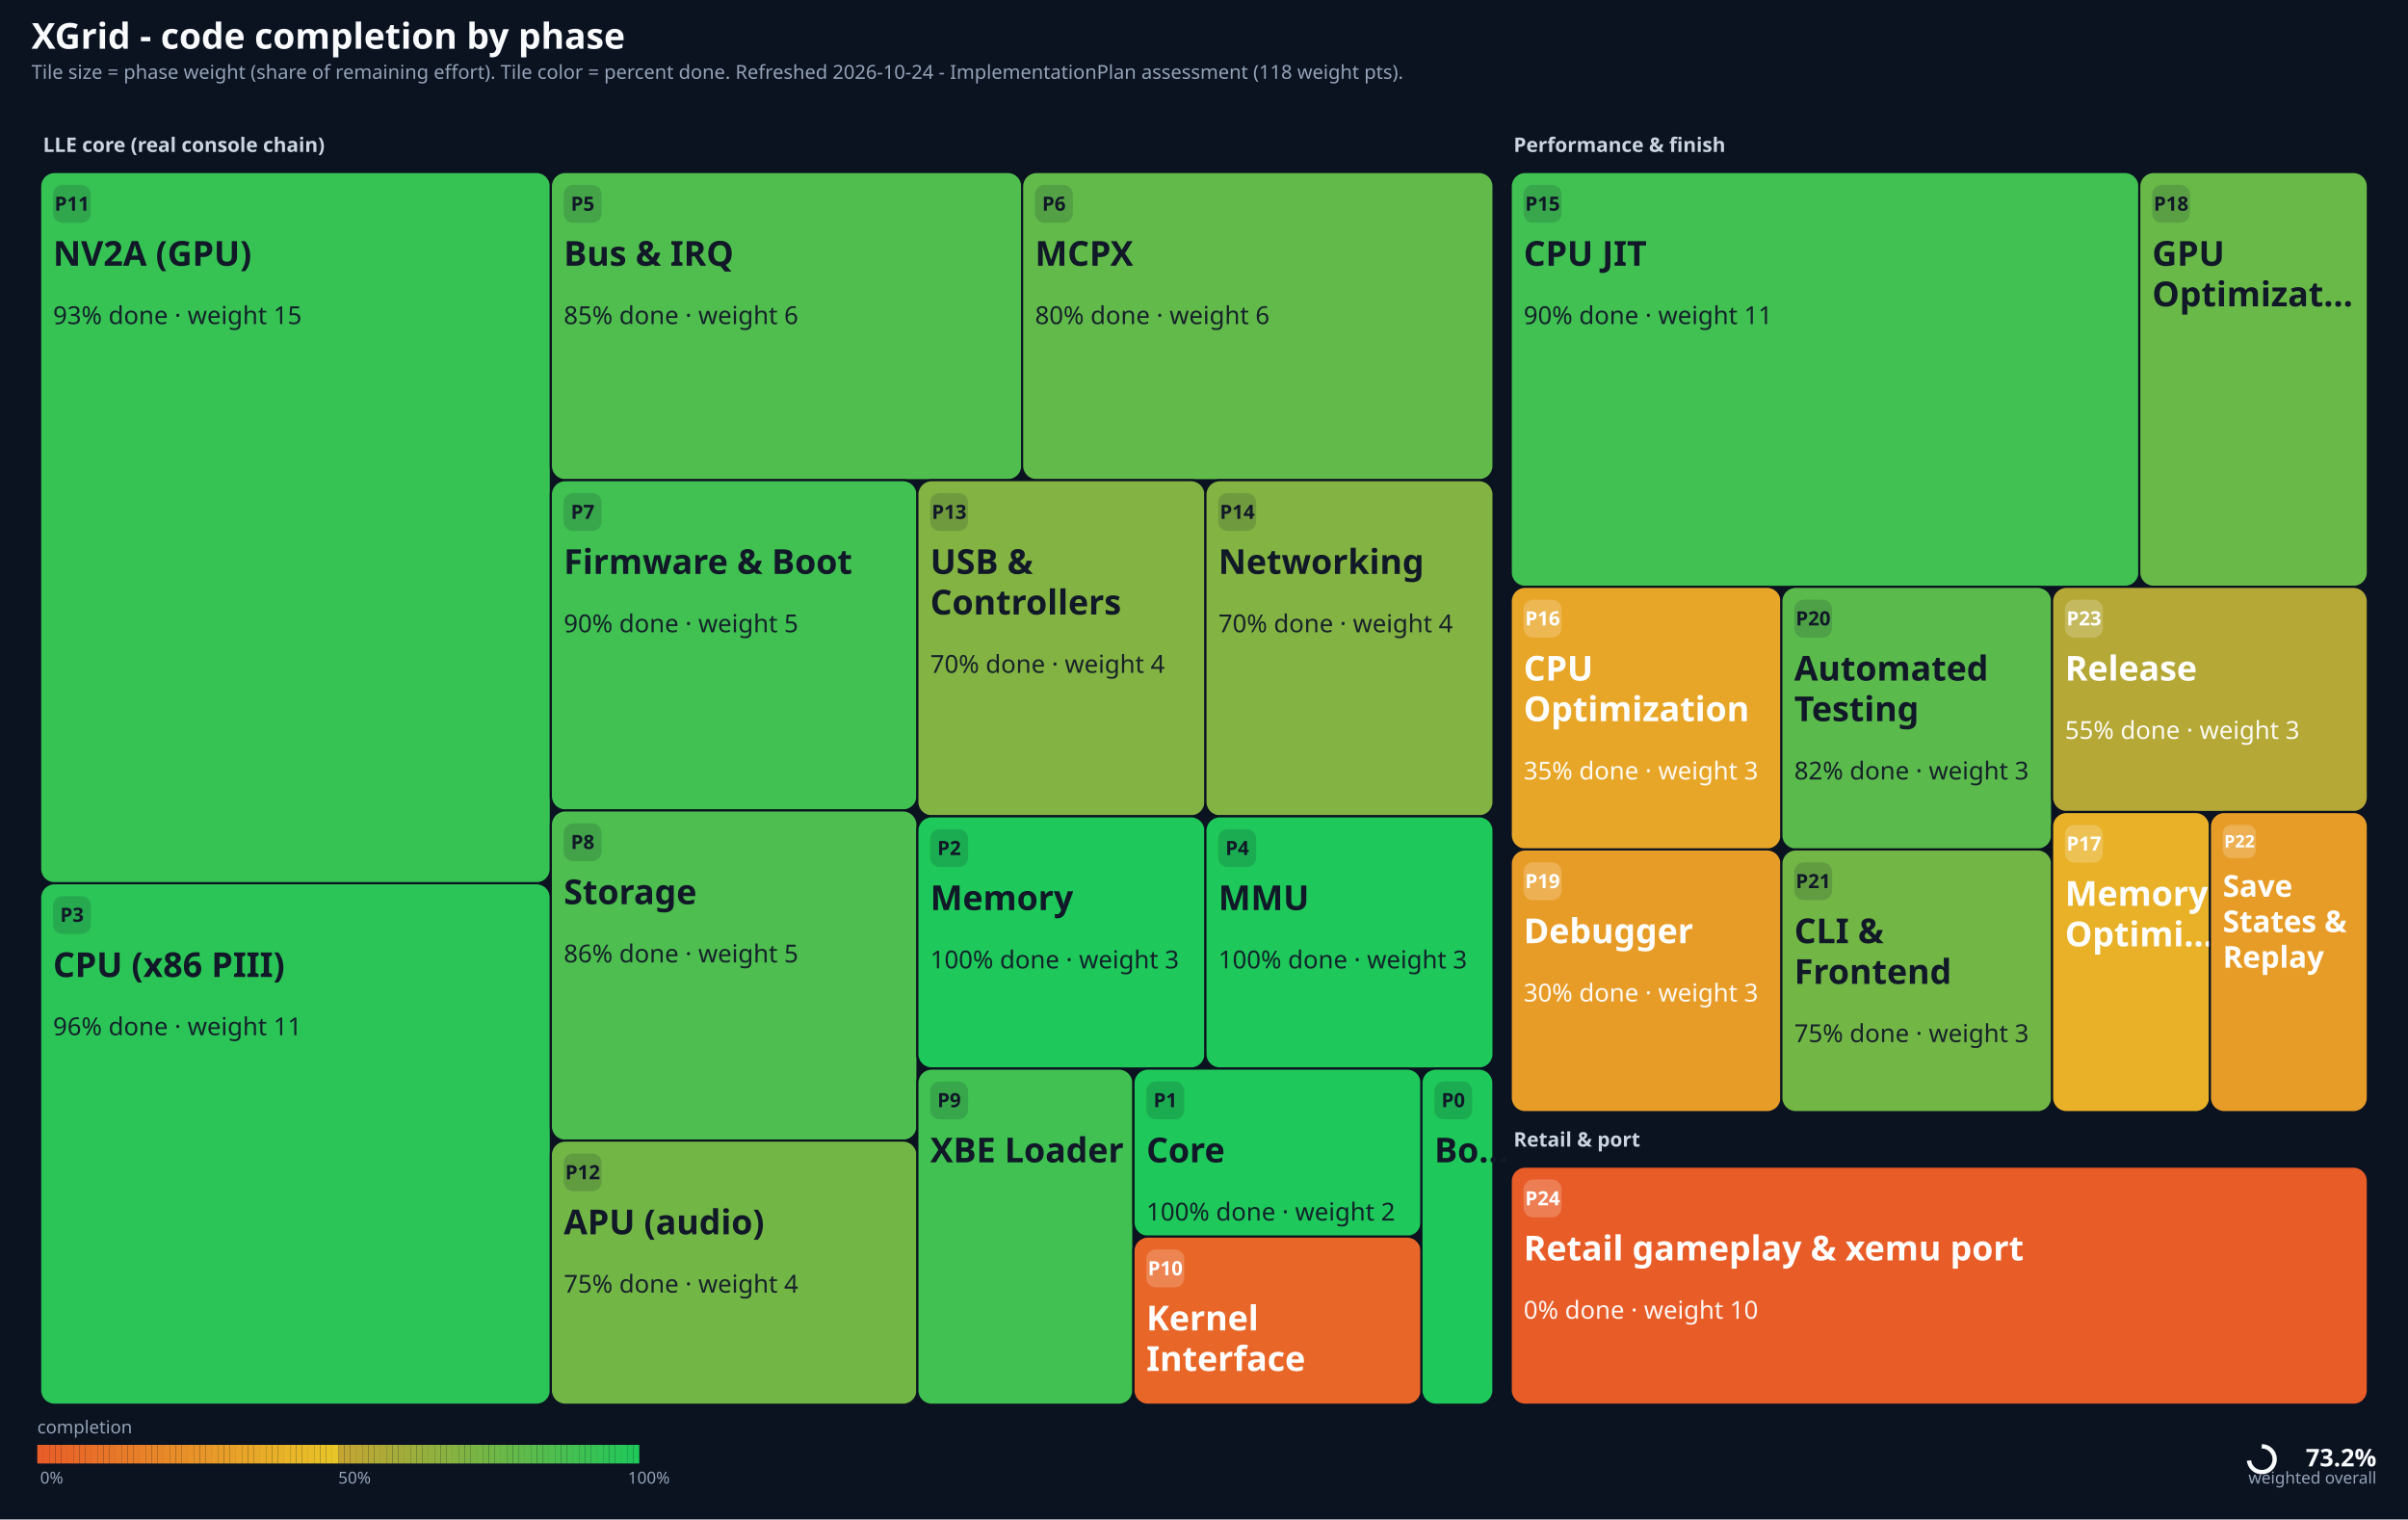
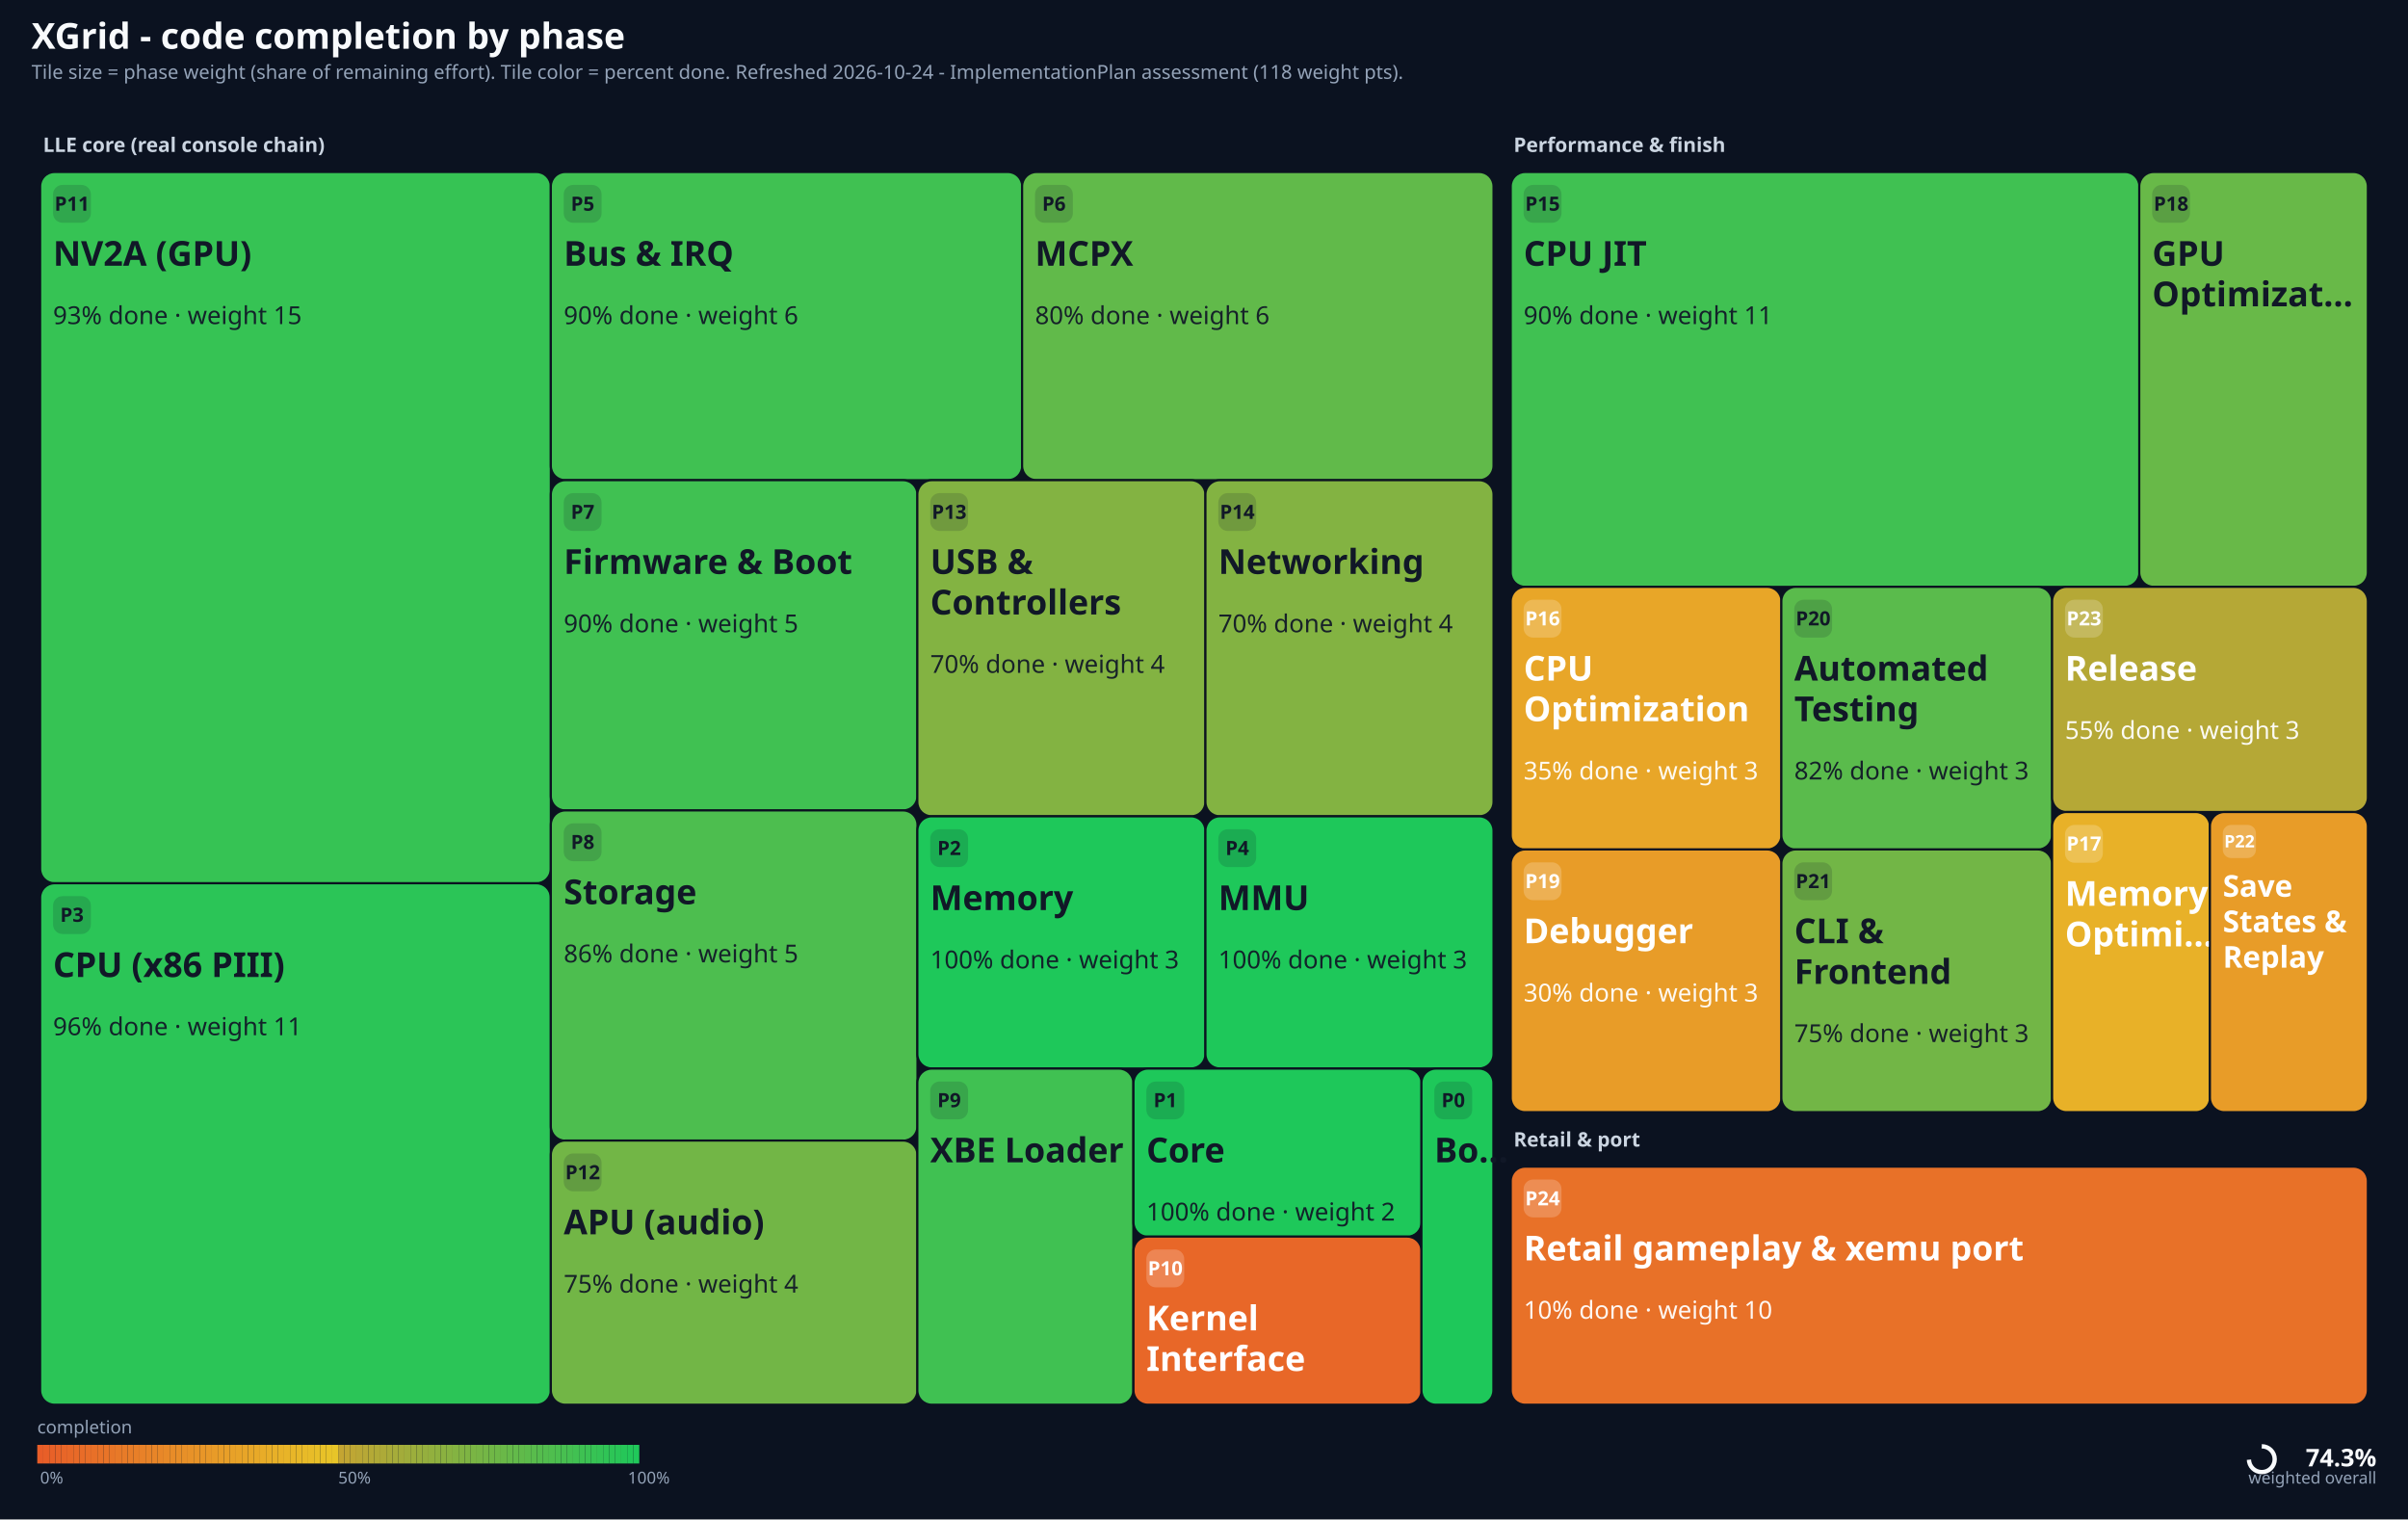
<svg xmlns="http://www.w3.org/2000/svg" width="1680" height="1060" viewBox="0 0 1680 1060" font-family="Segoe UI, Segoe UI Emoji, sans-serif">
  <rect width="1680" height="1060" fill="#0B1220" />
  <text x="22" y="34" font-size="25" font-weight="700" fill="#F8FAFC">XGrid - code completion by phase</text>
  <text x="22" y="55" font-size="13.5" fill="#94A3B8">Tile size = phase weight (share of remaining effort). Tile color = percent done. Refreshed 2026-10-24 - ImplementationPlan assessment (118 weight pts).</text>
  <text x="30" y="106" font-size="14" font-weight="700" fill="#CBD5E1">LLE core (real console chain)</text>
  <text x="1056" y="106" font-size="14" font-weight="700" fill="#CBD5E1">Performance &amp; finish</text>
  <text x="1056" y="799.9" font-size="14" font-weight="700" fill="#CBD5E1">Retail &amp; port</text>
  <g class="tile" data-p="11" data-name="NV2A (GPU)" data-done="93" data-weight="15">
    <rect x="28" y="120" width="356.3" height="496.2" rx="10" fill="#36C354" stroke="#0B1220" stroke-width="1.5" />
    <rect x="37" y="129" width="26.4" height="26.4" rx="6.6" fill="rgba(17,24,39,0.16)" />
    <text x="50.2" y="147" font-size="13.7" font-weight="700" fill="#111827" text-anchor="middle">P11</text>
    <text x="37" y="185.4" font-size="24" font-weight="700" fill="#111827">NV2A (GPU)</text>
    <text x="37" y="226.1" font-size="17.3" opacity="0.94" fill="#111827">93% done · weight 15</text>
  </g>
  <g class="tile" data-p="3" data-name="CPU (x86 PIII)" data-done="96" data-weight="11">
    <rect x="28" y="616.2" width="356.3" height="363.8" rx="10" fill="#2BC557" stroke="#0B1220" stroke-width="1.5" />
    <rect x="37" y="625.2" width="26.4" height="26.4" rx="6.6" fill="rgba(17,24,39,0.16)" />
    <text x="50.2" y="643.1" font-size="13.7" font-weight="700" fill="#111827" text-anchor="middle">P3</text>
    <text x="37" y="681.6" font-size="24" font-weight="700" fill="#111827">CPU (x86 PIII)</text>
    <text x="37" y="722.2" font-size="17.3" opacity="0.94" fill="#111827">96% done · weight 11</text>
  </g>
-   <g class="tile" data-p="5" data-name="Bus &amp; IRQ" data-done="85" data-weight="6">
-     <rect x="384.3" y="120" width="328.9" height="215" rx="10" fill="#50BE4E" stroke="#0B1220" stroke-width="1.5" />
+   <g class="tile" data-p="5" data-name="Bus &amp; IRQ" data-done="90" data-weight="6">
+     <rect x="384.3" y="120" width="328.9" height="215" rx="10" fill="#40C152" stroke="#0B1220" stroke-width="1.5" />
    <rect x="393.3" y="129" width="26.4" height="26.4" rx="6.6" fill="rgba(17,24,39,0.16)" />
    <text x="406.5" y="147" font-size="13.7" font-weight="700" fill="#111827" text-anchor="middle">P5</text>
    <text x="393.3" y="185.4" font-size="24" font-weight="700" fill="#111827">Bus &amp; IRQ</text>
-     <text x="393.3" y="226.1" font-size="17.3" opacity="0.94" fill="#111827">85% done · weight 6</text>
+     <text x="393.3" y="226.1" font-size="17.3" opacity="0.94" fill="#111827">90% done · weight 6</text>
  </g>
  <g class="tile" data-p="6" data-name="MCPX" data-done="80" data-weight="6">
    <rect x="713.1" y="120" width="328.9" height="215" rx="10" fill="#61BA4A" stroke="#0B1220" stroke-width="1.5" />
    <rect x="722.1" y="129" width="26.4" height="26.4" rx="6.6" fill="rgba(17,24,39,0.16)" />
    <text x="735.3" y="147" font-size="13.7" font-weight="700" fill="#111827" text-anchor="middle">P6</text>
    <text x="722.1" y="185.4" font-size="24" font-weight="700" fill="#111827">MCPX</text>
    <text x="722.1" y="226.1" font-size="17.3" opacity="0.94" fill="#111827">80% done · weight 6</text>
  </g>
  <g class="tile" data-p="7" data-name="Firmware &amp; Boot" data-done="90" data-weight="5">
    <rect x="384.3" y="335" width="255.8" height="230.4" rx="10" fill="#40C152" stroke="#0B1220" stroke-width="1.5" />
    <rect x="393.3" y="344" width="26.4" height="26.4" rx="6.6" fill="rgba(17,24,39,0.16)" />
    <text x="406.5" y="362" font-size="13.7" font-weight="700" fill="#111827" text-anchor="middle">P7</text>
    <text x="393.3" y="400.4" font-size="24" font-weight="700" fill="#111827">Firmware &amp; Boot</text>
    <text x="393.3" y="441.1" font-size="17.3" opacity="0.94" fill="#111827">90% done · weight 5</text>
  </g>
  <g class="tile" data-p="8" data-name="Storage" data-done="86" data-weight="5">
    <rect x="384.3" y="565.4" width="255.8" height="230.4" rx="10" fill="#4DBE4F" stroke="#0B1220" stroke-width="1.5" />
    <rect x="393.3" y="574.4" width="26.4" height="26.4" rx="6.6" fill="rgba(17,24,39,0.16)" />
    <text x="406.5" y="592.3" font-size="13.7" font-weight="700" fill="#111827" text-anchor="middle">P8</text>
    <text x="393.3" y="630.8" font-size="24" font-weight="700" fill="#111827">Storage</text>
    <text x="393.3" y="671.4" font-size="17.3" opacity="0.94" fill="#111827">86% done · weight 5</text>
  </g>
  <g class="tile" data-p="12" data-name="APU (audio)" data-done="75" data-weight="4">
    <rect x="384.3" y="795.7" width="255.8" height="184.3" rx="10" fill="#72B646" stroke="#0B1220" stroke-width="1.5" />
    <rect x="393.3" y="804.7" width="26.4" height="26.4" rx="6.6" fill="rgba(17,24,39,0.16)" />
    <text x="406.5" y="822.7" font-size="13.7" font-weight="700" fill="#111827" text-anchor="middle">P12</text>
    <text x="393.3" y="861.1" font-size="24" font-weight="700" fill="#111827">APU (audio)</text>
    <text x="393.3" y="901.8" font-size="17.3" opacity="0.94" fill="#111827">75% done · weight 4</text>
  </g>
  <g class="tile" data-p="13" data-name="USB &amp; Controllers" data-done="70" data-weight="4">
    <rect x="640" y="335" width="201" height="234.5" rx="10" fill="#83B342" stroke="#0B1220" stroke-width="1.5" />
    <rect x="649" y="344" width="26.4" height="26.4" rx="6.6" fill="rgba(17,24,39,0.16)" />
    <text x="662.2" y="362" font-size="13.7" font-weight="700" fill="#111827" text-anchor="middle">P13</text>
    <text x="649" y="400.4" font-size="24" font-weight="700" fill="#111827">USB &amp;</text>
    <text x="649" y="428.7" font-size="24" font-weight="700" fill="#111827">Controllers</text>
    <text x="649" y="469.4" font-size="17.3" opacity="0.94" fill="#111827">70% done · weight 4</text>
  </g>
  <g class="tile" data-p="14" data-name="Networking" data-done="70" data-weight="4">
    <rect x="841" y="335" width="201" height="234.5" rx="10" fill="#83B342" stroke="#0B1220" stroke-width="1.5" />
    <rect x="850" y="344" width="26.4" height="26.4" rx="6.6" fill="rgba(17,24,39,0.16)" />
    <text x="863.2" y="362" font-size="13.7" font-weight="700" fill="#111827" text-anchor="middle">P14</text>
    <text x="850" y="400.4" font-size="24" font-weight="700" fill="#111827">Networking</text>
    <text x="850" y="441.1" font-size="17.3" opacity="0.94" fill="#111827">70% done · weight 4</text>
  </g>
  <g class="tile" data-p="2" data-name="Memory" data-done="100" data-weight="3">
    <rect x="640" y="569.5" width="201" height="175.9" rx="10" fill="#1EC85A" stroke="#0B1220" stroke-width="1.5" />
    <rect x="649" y="578.5" width="26.4" height="26.4" rx="6.6" fill="rgba(17,24,39,0.16)" />
    <text x="662.2" y="596.5" font-size="13.7" font-weight="700" fill="#111827" text-anchor="middle">P2</text>
    <text x="649" y="634.9" font-size="24" font-weight="700" fill="#111827">Memory</text>
    <text x="649" y="675.6" font-size="17.3" opacity="0.94" fill="#111827">100% done · weight 3</text>
  </g>
  <g class="tile" data-p="4" data-name="MMU" data-done="100" data-weight="3">
    <rect x="841" y="569.5" width="201" height="175.9" rx="10" fill="#1EC85A" stroke="#0B1220" stroke-width="1.5" />
    <rect x="850" y="578.5" width="26.4" height="26.4" rx="6.6" fill="rgba(17,24,39,0.16)" />
    <text x="863.2" y="596.5" font-size="13.7" font-weight="700" fill="#111827" text-anchor="middle">P4</text>
    <text x="850" y="634.9" font-size="24" font-weight="700" fill="#111827">MMU</text>
    <text x="850" y="675.6" font-size="17.3" opacity="0.94" fill="#111827">100% done · weight 3</text>
  </g>
  <g class="tile" data-p="9" data-name="XBE Loader" data-done="90" data-weight="3">
    <rect x="640" y="745.5" width="150.7" height="234.5" rx="10" fill="#40C152" stroke="#0B1220" stroke-width="1.5" />
    <rect x="649" y="754.5" width="26.4" height="26.4" rx="6.6" fill="rgba(17,24,39,0.16)" />
    <text x="662.2" y="772.4" font-size="13.7" font-weight="700" fill="#111827" text-anchor="middle">P9</text>
    <text x="649" y="810.9" font-size="24" font-weight="700" fill="#111827">XBE Loader</text>
  </g>
  <g class="tile" data-p="1" data-name="Core" data-done="100" data-weight="2">
    <rect x="790.8" y="745.5" width="201" height="117.3" rx="10" fill="#1EC85A" stroke="#0B1220" stroke-width="1.5" />
    <rect x="799.8" y="754.5" width="26.4" height="26.4" rx="6.6" fill="rgba(17,24,39,0.16)" />
    <text x="813" y="772.4" font-size="13.7" font-weight="700" fill="#111827" text-anchor="middle">P1</text>
    <text x="799.8" y="810.9" font-size="24" font-weight="700" fill="#111827">Core</text>
    <text x="799.8" y="851.5" font-size="17.3" opacity="0.94" fill="#111827">100% done · weight 2</text>
  </g>
  <g class="tile" data-p="10" data-name="Kernel Interface" data-done="5" data-weight="2">
    <rect x="790.8" y="862.7" width="201" height="117.3" rx="10" fill="#E86728" stroke="#0B1220" stroke-width="1.5" />
    <rect x="799.8" y="871.7" width="26.4" height="26.4" rx="6.6" fill="rgba(255,255,255,0.20)" />
    <text x="813" y="889.7" font-size="13.7" font-weight="700" fill="#FFFFFF" text-anchor="middle">P10</text>
    <text x="799.8" y="928.1" font-size="24" font-weight="700" fill="#FFFFFF">Kernel</text>
    <text x="799.8" y="956.4" font-size="24" font-weight="700" fill="#FFFFFF">Interface</text>
  </g>
  <g class="tile" data-p="0" data-name="Bootstrap" data-done="100" data-weight="1">
    <rect x="991.7" y="745.5" width="50.2" height="234.5" rx="10" fill="#1EC85A" stroke="#0B1220" stroke-width="1.5" />
    <rect x="1000.7" y="754.5" width="26.4" height="26.4" rx="6.6" fill="rgba(17,24,39,0.16)" />
    <text x="1013.9" y="772.4" font-size="13.7" font-weight="700" fill="#111827" text-anchor="middle">P0</text>
    <text x="1000.7" y="810.9" font-size="24" font-weight="700" fill="#111827">Bo…</text>
  </g>
  <g class="tile" data-p="15" data-name="CPU JIT" data-done="90" data-weight="11">
    <rect x="1054" y="120" width="438.6" height="289.4" rx="10" fill="#40C152" stroke="#0B1220" stroke-width="1.5" />
    <rect x="1063" y="129" width="26.4" height="26.4" rx="6.6" fill="rgba(17,24,39,0.16)" />
    <text x="1076.2" y="147" font-size="13.7" font-weight="700" fill="#111827" text-anchor="middle">P15</text>
    <text x="1063" y="185.4" font-size="24" font-weight="700" fill="#111827">CPU JIT</text>
    <text x="1063" y="226.1" font-size="17.3" opacity="0.94" fill="#111827">90% done · weight 11</text>
  </g>
  <g class="tile" data-p="18" data-name="GPU Optimization" data-done="78" data-weight="4">
    <rect x="1492.5" y="120" width="159.5" height="289.4" rx="10" fill="#68B948" stroke="#0B1220" stroke-width="1.5" />
    <rect x="1501.5" y="129" width="26.4" height="26.4" rx="6.6" fill="rgba(17,24,39,0.16)" />
    <text x="1514.7" y="147" font-size="13.7" font-weight="700" fill="#111827" text-anchor="middle">P18</text>
    <text x="1501.5" y="185.4" font-size="24" font-weight="700" fill="#111827">GPU</text>
    <text x="1501.5" y="213.7" font-size="24" font-weight="700" fill="#111827">Optimizat…</text>
  </g>
  <g class="tile" data-p="16" data-name="CPU Optimization" data-done="35" data-weight="3">
    <rect x="1054" y="409.4" width="188.9" height="183.3" rx="10" fill="#E8A628" stroke="#0B1220" stroke-width="1.5" />
    <rect x="1063" y="418.4" width="26.4" height="26.4" rx="6.6" fill="rgba(255,255,255,0.20)" />
    <text x="1076.2" y="436.3" font-size="13.7" font-weight="700" fill="#FFFFFF" text-anchor="middle">P16</text>
    <text x="1063" y="474.8" font-size="24" font-weight="700" fill="#FFFFFF">CPU</text>
    <text x="1063" y="503.1" font-size="24" font-weight="700" fill="#FFFFFF">Optimization</text>
    <text x="1063" y="543.8" font-size="17.3" opacity="0.94" fill="#FFFFFF">35% done · weight 3</text>
  </g>
  <g class="tile" data-p="19" data-name="Debugger" data-done="30" data-weight="3">
    <rect x="1054" y="592.6" width="188.9" height="183.3" rx="10" fill="#E89C28" stroke="#0B1220" stroke-width="1.5" />
    <rect x="1063" y="601.6" width="26.4" height="26.4" rx="6.6" fill="rgba(255,255,255,0.20)" />
    <text x="1076.2" y="619.6" font-size="13.7" font-weight="700" fill="#FFFFFF" text-anchor="middle">P19</text>
    <text x="1063" y="658" font-size="24" font-weight="700" fill="#FFFFFF">Debugger</text>
    <text x="1063" y="698.7" font-size="17.3" opacity="0.94" fill="#FFFFFF">30% done · weight 3</text>
  </g>
  <g class="tile" data-p="20" data-name="Automated Testing" data-done="82" data-weight="3">
    <rect x="1242.8" y="409.4" width="188.9" height="183.3" rx="10" fill="#5ABB4C" stroke="#0B1220" stroke-width="1.5" />
    <rect x="1251.8" y="418.4" width="26.4" height="26.4" rx="6.6" fill="rgba(17,24,39,0.16)" />
    <text x="1265" y="436.3" font-size="13.7" font-weight="700" fill="#111827" text-anchor="middle">P20</text>
    <text x="1251.8" y="474.8" font-size="24" font-weight="700" fill="#111827">Automated</text>
    <text x="1251.8" y="503.1" font-size="24" font-weight="700" fill="#111827">Testing</text>
    <text x="1251.8" y="543.8" font-size="17.3" opacity="0.94" fill="#111827">82% done · weight 3</text>
  </g>
  <g class="tile" data-p="21" data-name="CLI &amp; Frontend" data-done="75" data-weight="3">
    <rect x="1242.8" y="592.6" width="188.9" height="183.3" rx="10" fill="#72B646" stroke="#0B1220" stroke-width="1.5" />
    <rect x="1251.8" y="601.6" width="26.4" height="26.4" rx="6.6" fill="rgba(17,24,39,0.16)" />
    <text x="1265" y="619.6" font-size="13.7" font-weight="700" fill="#111827" text-anchor="middle">P21</text>
    <text x="1251.8" y="658" font-size="24" font-weight="700" fill="#111827">CLI &amp;</text>
    <text x="1251.8" y="686.4" font-size="24" font-weight="700" fill="#111827">Frontend</text>
    <text x="1251.8" y="727" font-size="17.3" opacity="0.94" fill="#111827">75% done · weight 3</text>
  </g>
  <g class="tile" data-p="23" data-name="Release" data-done="55" data-weight="3">
    <rect x="1431.7" y="409.4" width="220.3" height="157.1" rx="10" fill="#B5A836" stroke="#0B1220" stroke-width="1.5" />
    <rect x="1440.7" y="418.4" width="26.4" height="26.4" rx="6.6" fill="rgba(255,255,255,0.20)" />
    <text x="1453.9" y="436.3" font-size="13.7" font-weight="700" fill="#FFFFFF" text-anchor="middle">P23</text>
    <text x="1440.7" y="474.8" font-size="24" font-weight="700" fill="#FFFFFF">Release</text>
    <text x="1440.7" y="515.5" font-size="17.3" opacity="0.94" fill="#FFFFFF">55% done · weight 3</text>
  </g>
  <g class="tile" data-p="17" data-name="Memory Optimization" data-done="40" data-weight="2">
    <rect x="1431.7" y="566.5" width="110.2" height="209.4" rx="10" fill="#E8B128" stroke="#0B1220" stroke-width="1.5" />
    <rect x="1440.7" y="575.5" width="26.4" height="26.4" rx="6.6" fill="rgba(255,255,255,0.20)" />
    <text x="1453.9" y="593.4" font-size="13.7" font-weight="700" fill="#FFFFFF" text-anchor="middle">P17</text>
    <text x="1440.7" y="631.9" font-size="24" font-weight="700" fill="#FFFFFF">Memory</text>
    <text x="1440.7" y="660.2" font-size="24" font-weight="700" fill="#FFFFFF">Optimi…</text>
  </g>
  <g class="tile" data-p="22" data-name="Save States &amp; Replay" data-done="30" data-weight="2">
    <rect x="1541.8" y="566.5" width="110.2" height="209.4" rx="10" fill="#E89C28" stroke="#0B1220" stroke-width="1.5" />
    <rect x="1550.8" y="575.5" width="23.1" height="23.1" rx="5.8" fill="rgba(255,255,255,0.20)" />
    <text x="1562.4" y="591.2" font-size="12" font-weight="700" fill="#FFFFFF" text-anchor="middle">P22</text>
    <text x="1550.8" y="625.6" font-size="21" font-weight="700" fill="#FFFFFF">Save</text>
    <text x="1550.8" y="650.3" font-size="21" font-weight="700" fill="#FFFFFF">States &amp;</text>
    <text x="1550.8" y="675.1" font-size="21" font-weight="700" fill="#FFFFFF">Replay</text>
  </g>
-   <g class="tile" data-p="24" data-name="Retail gameplay &amp; xemu port" data-done="0" data-weight="10">
-     <rect x="1054" y="813.9" width="598" height="166.1" rx="10" fill="#E85C28" stroke="#0B1220" stroke-width="1.5" />
+   <g class="tile" data-p="24" data-name="Retail gameplay &amp; xemu port" data-done="10" data-weight="10">
+     <rect x="1054" y="813.9" width="598" height="166.1" rx="10" fill="#E87128" stroke="#0B1220" stroke-width="1.5" />
    <rect x="1063" y="822.9" width="26.4" height="26.4" rx="6.6" fill="rgba(255,255,255,0.20)" />
    <text x="1076.2" y="840.9" font-size="13.7" font-weight="700" fill="#FFFFFF" text-anchor="middle">P24</text>
    <text x="1063" y="879.3" font-size="24" font-weight="700" fill="#FFFFFF">Retail gameplay &amp; xemu port</text>
-     <text x="1063" y="920" font-size="17.3" opacity="0.94" fill="#FFFFFF">0% done · weight 10</text>
+     <text x="1063" y="920" font-size="17.3" opacity="0.94" fill="#FFFFFF">10% done · weight 10</text>
  </g>
  <text x="26" y="1000" font-size="12.5" fill="#94A3B8">completion</text>
  <rect x="26" y="1008" width="4.2" height="13" fill="#E85D28" />
  <rect x="30.2" y="1008" width="4.2" height="13" fill="#E85F28" />
  <rect x="34.4" y="1008" width="4.2" height="13" fill="#E86128" />
  <rect x="38.6" y="1008" width="4.2" height="13" fill="#E86328" />
  <rect x="42.8" y="1008" width="4.2" height="13" fill="#E86628" />
  <rect x="47" y="1008" width="4.2" height="13" fill="#E86828" />
  <rect x="51.2" y="1008" width="4.2" height="13" fill="#E86A28" />
  <rect x="55.4" y="1008" width="4.2" height="13" fill="#E86C28" />
  <rect x="59.6" y="1008" width="4.2" height="13" fill="#E86E28" />
  <rect x="63.8" y="1008" width="4.2" height="13" fill="#E87028" />
  <rect x="68" y="1008" width="4.2" height="13" fill="#E87228" />
  <rect x="72.2" y="1008" width="4.2" height="13" fill="#E87428" />
  <rect x="76.4" y="1008" width="4.2" height="13" fill="#E87628" />
  <rect x="80.6" y="1008" width="4.2" height="13" fill="#E87928" />
  <rect x="84.8" y="1008" width="4.2" height="13" fill="#E87B28" />
  <rect x="89" y="1008" width="4.2" height="13" fill="#E87D28" />
  <rect x="93.2" y="1008" width="4.2" height="13" fill="#E87F28" />
  <rect x="97.4" y="1008" width="4.2" height="13" fill="#E88128" />
  <rect x="101.6" y="1008" width="4.2" height="13" fill="#E88328" />
  <rect x="105.8" y="1008" width="4.2" height="13" fill="#E88528" />
  <rect x="110" y="1008" width="4.2" height="13" fill="#E88728" />
  <rect x="114.2" y="1008" width="4.2" height="13" fill="#E88A28" />
  <rect x="118.4" y="1008" width="4.2" height="13" fill="#E88C28" />
  <rect x="122.6" y="1008" width="4.2" height="13" fill="#E88E28" />
  <rect x="126.8" y="1008" width="4.2" height="13" fill="#E89028" />
  <rect x="131" y="1008" width="4.2" height="13" fill="#E89228" />
  <rect x="135.2" y="1008" width="4.2" height="13" fill="#E89428" />
  <rect x="139.4" y="1008" width="4.2" height="13" fill="#E89628" />
  <rect x="143.6" y="1008" width="4.2" height="13" fill="#E89828" />
  <rect x="147.8" y="1008" width="4.2" height="13" fill="#E89B28" />
  <rect x="152" y="1008" width="4.2" height="13" fill="#E89D28" />
  <rect x="156.2" y="1008" width="4.2" height="13" fill="#E89F28" />
  <rect x="160.4" y="1008" width="4.2" height="13" fill="#E8A128" />
  <rect x="164.6" y="1008" width="4.2" height="13" fill="#E8A328" />
  <rect x="168.8" y="1008" width="4.2" height="13" fill="#E8A528" />
  <rect x="173" y="1008" width="4.2" height="13" fill="#E8A728" />
  <rect x="177.2" y="1008" width="4.2" height="13" fill="#E8A928" />
  <rect x="181.4" y="1008" width="4.2" height="13" fill="#E8AC28" />
  <rect x="185.6" y="1008" width="4.2" height="13" fill="#E8AE28" />
  <rect x="189.8" y="1008" width="4.2" height="13" fill="#E8B028" />
  <rect x="194" y="1008" width="4.2" height="13" fill="#E8B228" />
  <rect x="198.2" y="1008" width="4.2" height="13" fill="#E8B428" />
  <rect x="202.4" y="1008" width="4.2" height="13" fill="#E8B628" />
  <rect x="206.6" y="1008" width="4.2" height="13" fill="#E8B828" />
  <rect x="210.8" y="1008" width="4.2" height="13" fill="#E8BA28" />
  <rect x="215" y="1008" width="4.2" height="13" fill="#E8BC28" />
  <rect x="219.2" y="1008" width="4.2" height="13" fill="#E8BF28" />
  <rect x="223.4" y="1008" width="4.2" height="13" fill="#E8C128" />
  <rect x="227.6" y="1008" width="4.2" height="13" fill="#E8C328" />
  <rect x="231.8" y="1008" width="4.2" height="13" fill="#E8C528" />
  <rect x="236" y="1008" width="4.2" height="13" fill="#C4A532" />
  <rect x="240.2" y="1008" width="4.2" height="13" fill="#C1A633" />
  <rect x="244.4" y="1008" width="4.2" height="13" fill="#BEA734" />
  <rect x="248.6" y="1008" width="4.2" height="13" fill="#BAA735" />
  <rect x="252.8" y="1008" width="4.2" height="13" fill="#B7A836" />
  <rect x="257" y="1008" width="4.2" height="13" fill="#B4A936" />
  <rect x="261.2" y="1008" width="4.2" height="13" fill="#B0AA37" />
  <rect x="265.4" y="1008" width="4.2" height="13" fill="#ADAA38" />
  <rect x="269.6" y="1008" width="4.2" height="13" fill="#A9AB39" />
  <rect x="273.8" y="1008" width="4.2" height="13" fill="#A6AC3A" />
  <rect x="278" y="1008" width="4.2" height="13" fill="#A3AC3A" />
  <rect x="282.2" y="1008" width="4.2" height="13" fill="#9FAD3B" />
  <rect x="286.4" y="1008" width="4.2" height="13" fill="#9CAE3C" />
  <rect x="290.6" y="1008" width="4.2" height="13" fill="#99AE3D" />
  <rect x="294.8" y="1008" width="4.2" height="13" fill="#95AF3E" />
  <rect x="299" y="1008" width="4.2" height="13" fill="#92B03E" />
  <rect x="303.2" y="1008" width="4.2" height="13" fill="#8FB13F" />
  <rect x="307.4" y="1008" width="4.2" height="13" fill="#8BB140" />
  <rect x="311.6" y="1008" width="4.2" height="13" fill="#88B241" />
  <rect x="315.8" y="1008" width="4.2" height="13" fill="#84B342" />
  <rect x="320" y="1008" width="4.2" height="13" fill="#81B342" />
  <rect x="324.2" y="1008" width="4.2" height="13" fill="#7EB443" />
  <rect x="328.4" y="1008" width="4.2" height="13" fill="#7AB544" />
  <rect x="332.6" y="1008" width="4.2" height="13" fill="#77B545" />
  <rect x="336.8" y="1008" width="4.2" height="13" fill="#74B646" />
  <rect x="341" y="1008" width="4.2" height="13" fill="#70B746" />
  <rect x="345.2" y="1008" width="4.2" height="13" fill="#6DB847" />
  <rect x="349.4" y="1008" width="4.2" height="13" fill="#6AB848" />
  <rect x="353.6" y="1008" width="4.2" height="13" fill="#66B949" />
  <rect x="357.8" y="1008" width="4.2" height="13" fill="#63BA4A" />
  <rect x="362" y="1008" width="4.2" height="13" fill="#60BA4A" />
  <rect x="366.2" y="1008" width="4.2" height="13" fill="#5CBB4B" />
  <rect x="370.4" y="1008" width="4.2" height="13" fill="#59BC4C" />
  <rect x="374.6" y="1008" width="4.2" height="13" fill="#55BC4D" />
  <rect x="378.8" y="1008" width="4.2" height="13" fill="#52BD4E" />
  <rect x="383" y="1008" width="4.2" height="13" fill="#4FBE4E" />
  <rect x="387.2" y="1008" width="4.2" height="13" fill="#4BBF4F" />
  <rect x="391.4" y="1008" width="4.2" height="13" fill="#48BF50" />
  <rect x="395.6" y="1008" width="4.2" height="13" fill="#45C051" />
  <rect x="399.8" y="1008" width="4.2" height="13" fill="#41C152" />
  <rect x="404" y="1008" width="4.2" height="13" fill="#3EC152" />
  <rect x="408.2" y="1008" width="4.2" height="13" fill="#3BC253" />
  <rect x="412.4" y="1008" width="4.2" height="13" fill="#37C354" />
  <rect x="416.6" y="1008" width="4.2" height="13" fill="#34C355" />
  <rect x="420.8" y="1008" width="4.2" height="13" fill="#30C456" />
  <rect x="425" y="1008" width="4.2" height="13" fill="#2DC556" />
  <rect x="429.2" y="1008" width="4.2" height="13" fill="#2AC657" />
  <rect x="433.4" y="1008" width="4.2" height="13" fill="#26C658" />
  <rect x="437.6" y="1008" width="4.2" height="13" fill="#23C759" />
  <rect x="441.8" y="1008" width="4.2" height="13" fill="#20C85A" />
  <text x="28" y="1035" font-size="11.5" fill="#94A3B8">0%</text>
  <text x="236" y="1035" font-size="11.5" fill="#94A3B8">50%</text>
  <text x="438" y="1035" font-size="11.5" fill="#94A3B8">100%</text>
-   <circle cx="1578" cy="1018" r="9" fill="none" stroke="#F8FAFC" stroke-width="3" stroke-dasharray="41.4 15.2" transform="rotate(-90 1578 1018)" />
-   <text x="1658" y="1023" font-size="17" font-weight="700" fill="#F8FAFC" text-anchor="end">73.2%</text>
+   <circle cx="1578" cy="1018" r="9" fill="none" stroke="#F8FAFC" stroke-width="3" stroke-dasharray="42 14.5" transform="rotate(-90 1578 1018)" />
+   <text x="1658" y="1023" font-size="17" font-weight="700" fill="#F8FAFC" text-anchor="end">74.3%</text>
  <text x="1658" y="1035" font-size="11.5" fill="#94A3B8" text-anchor="end">weighted overall</text>
</svg>
